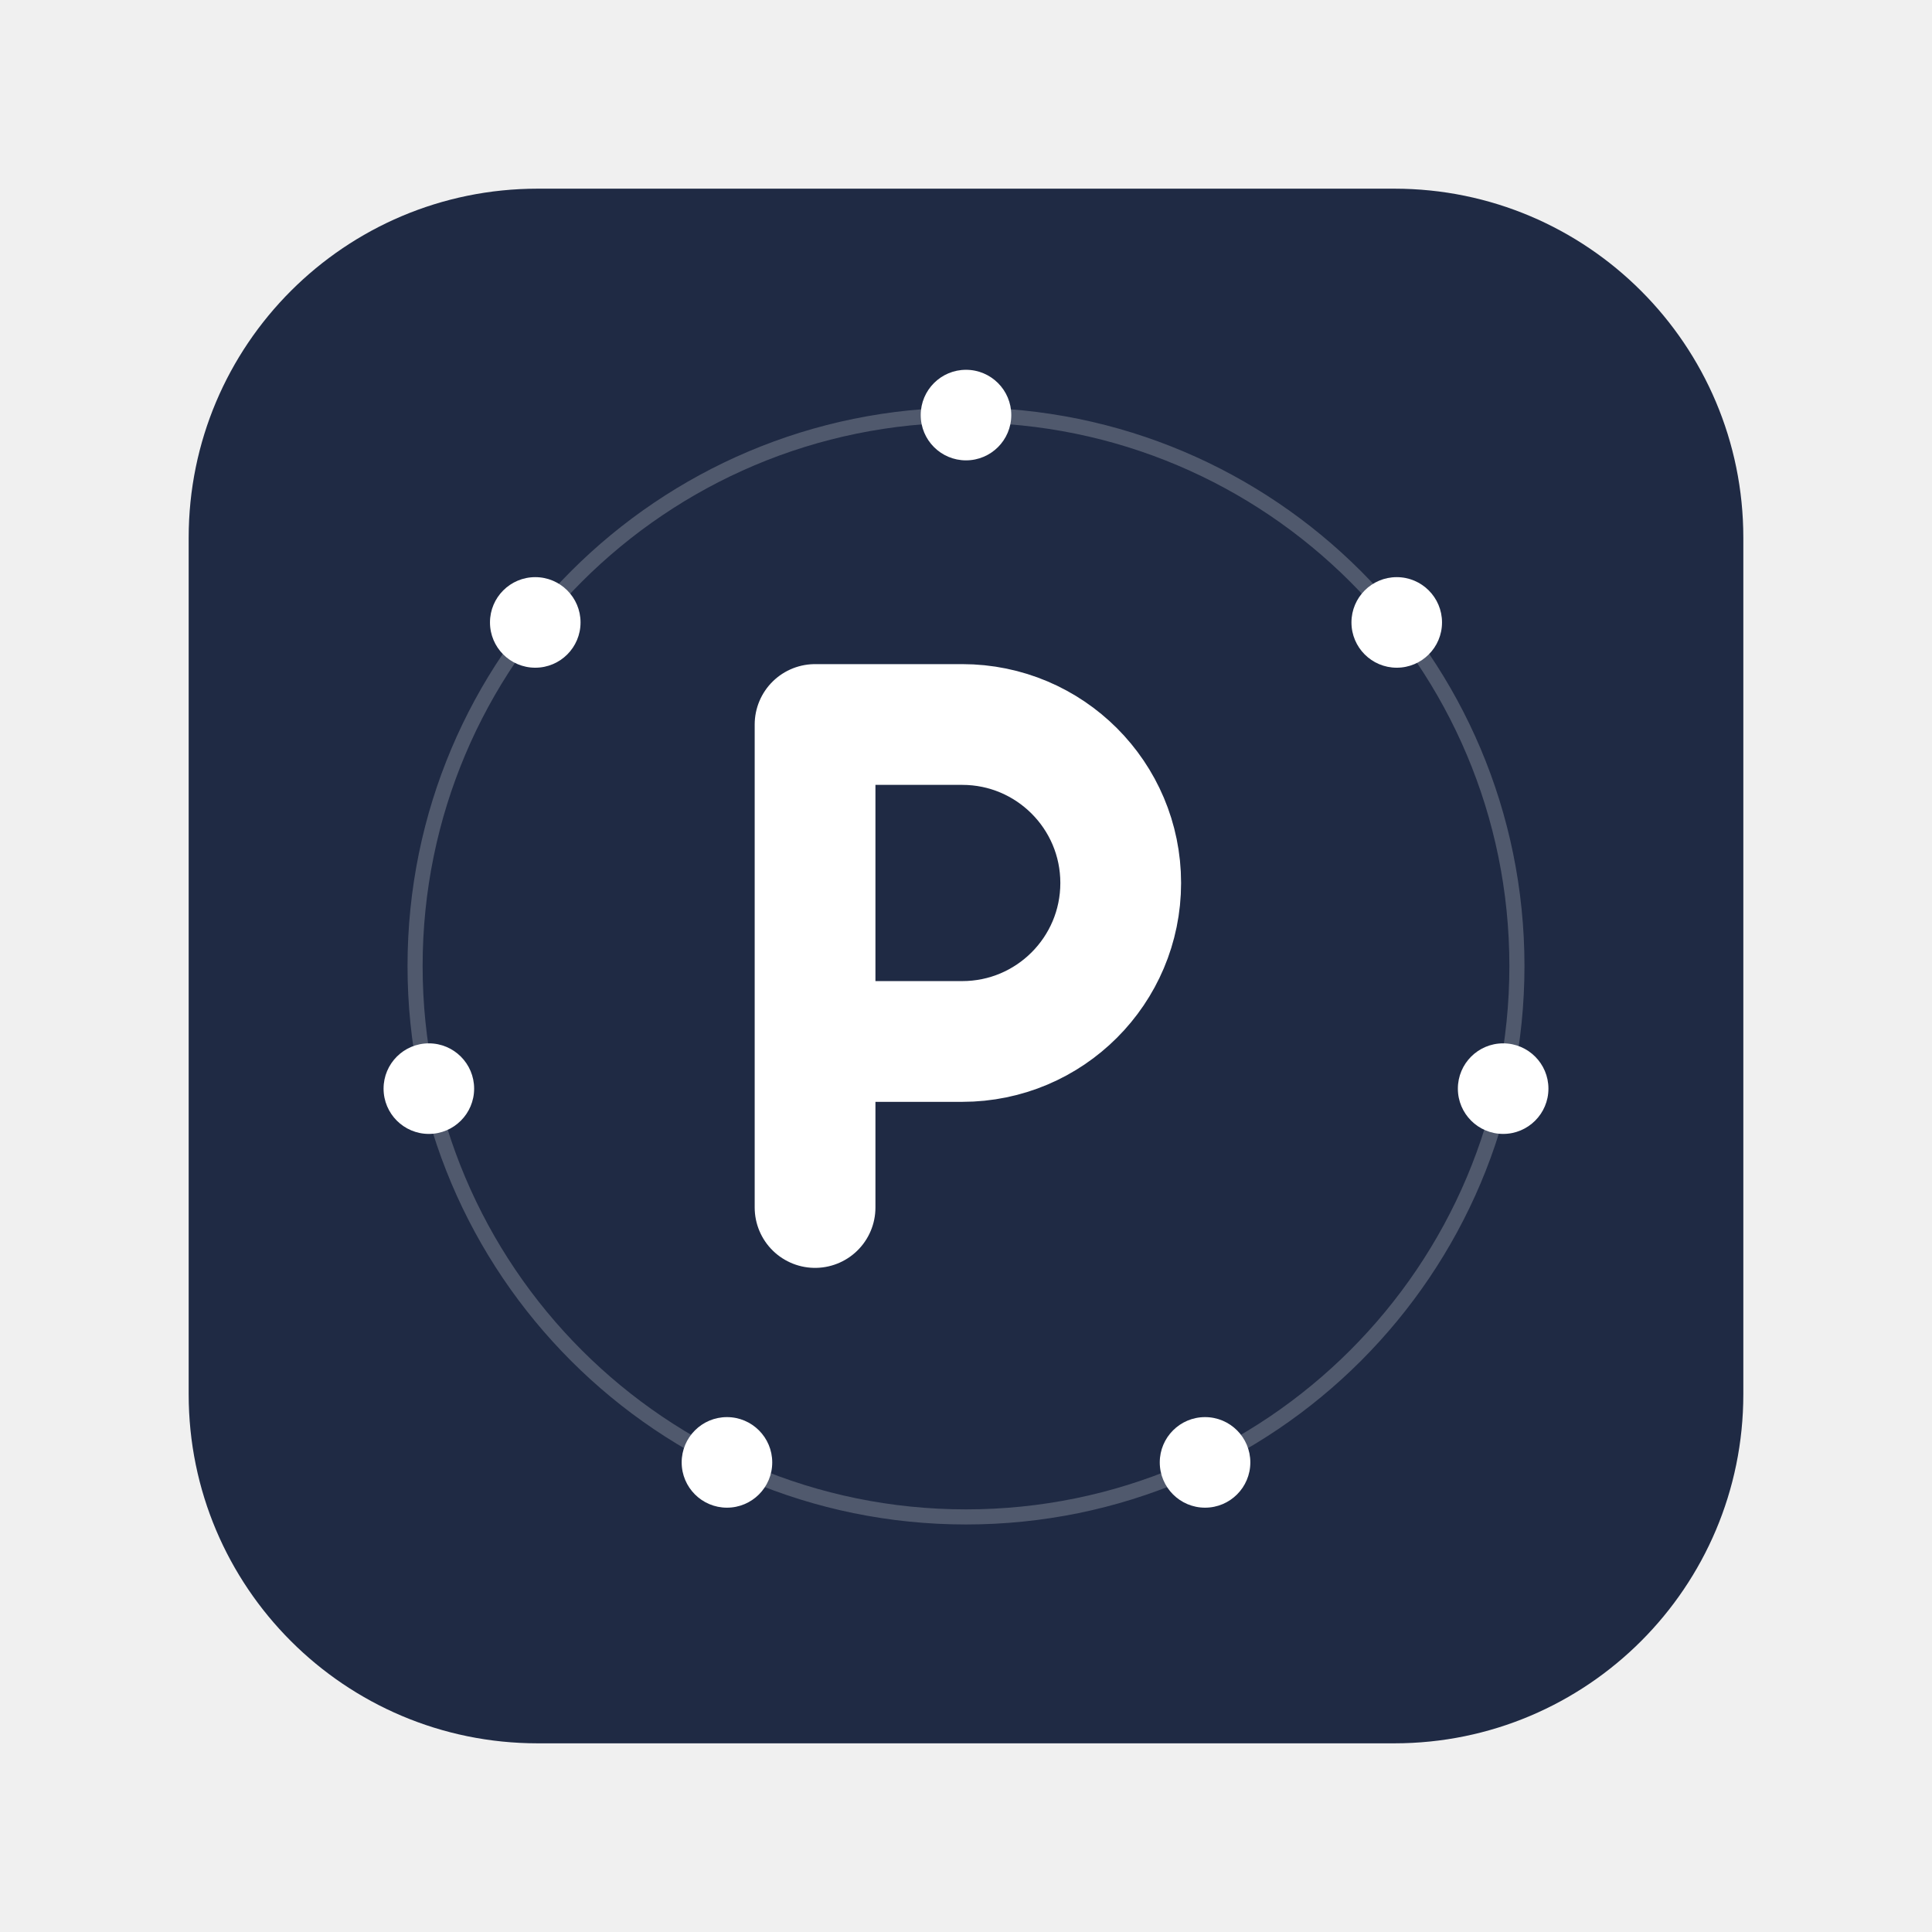
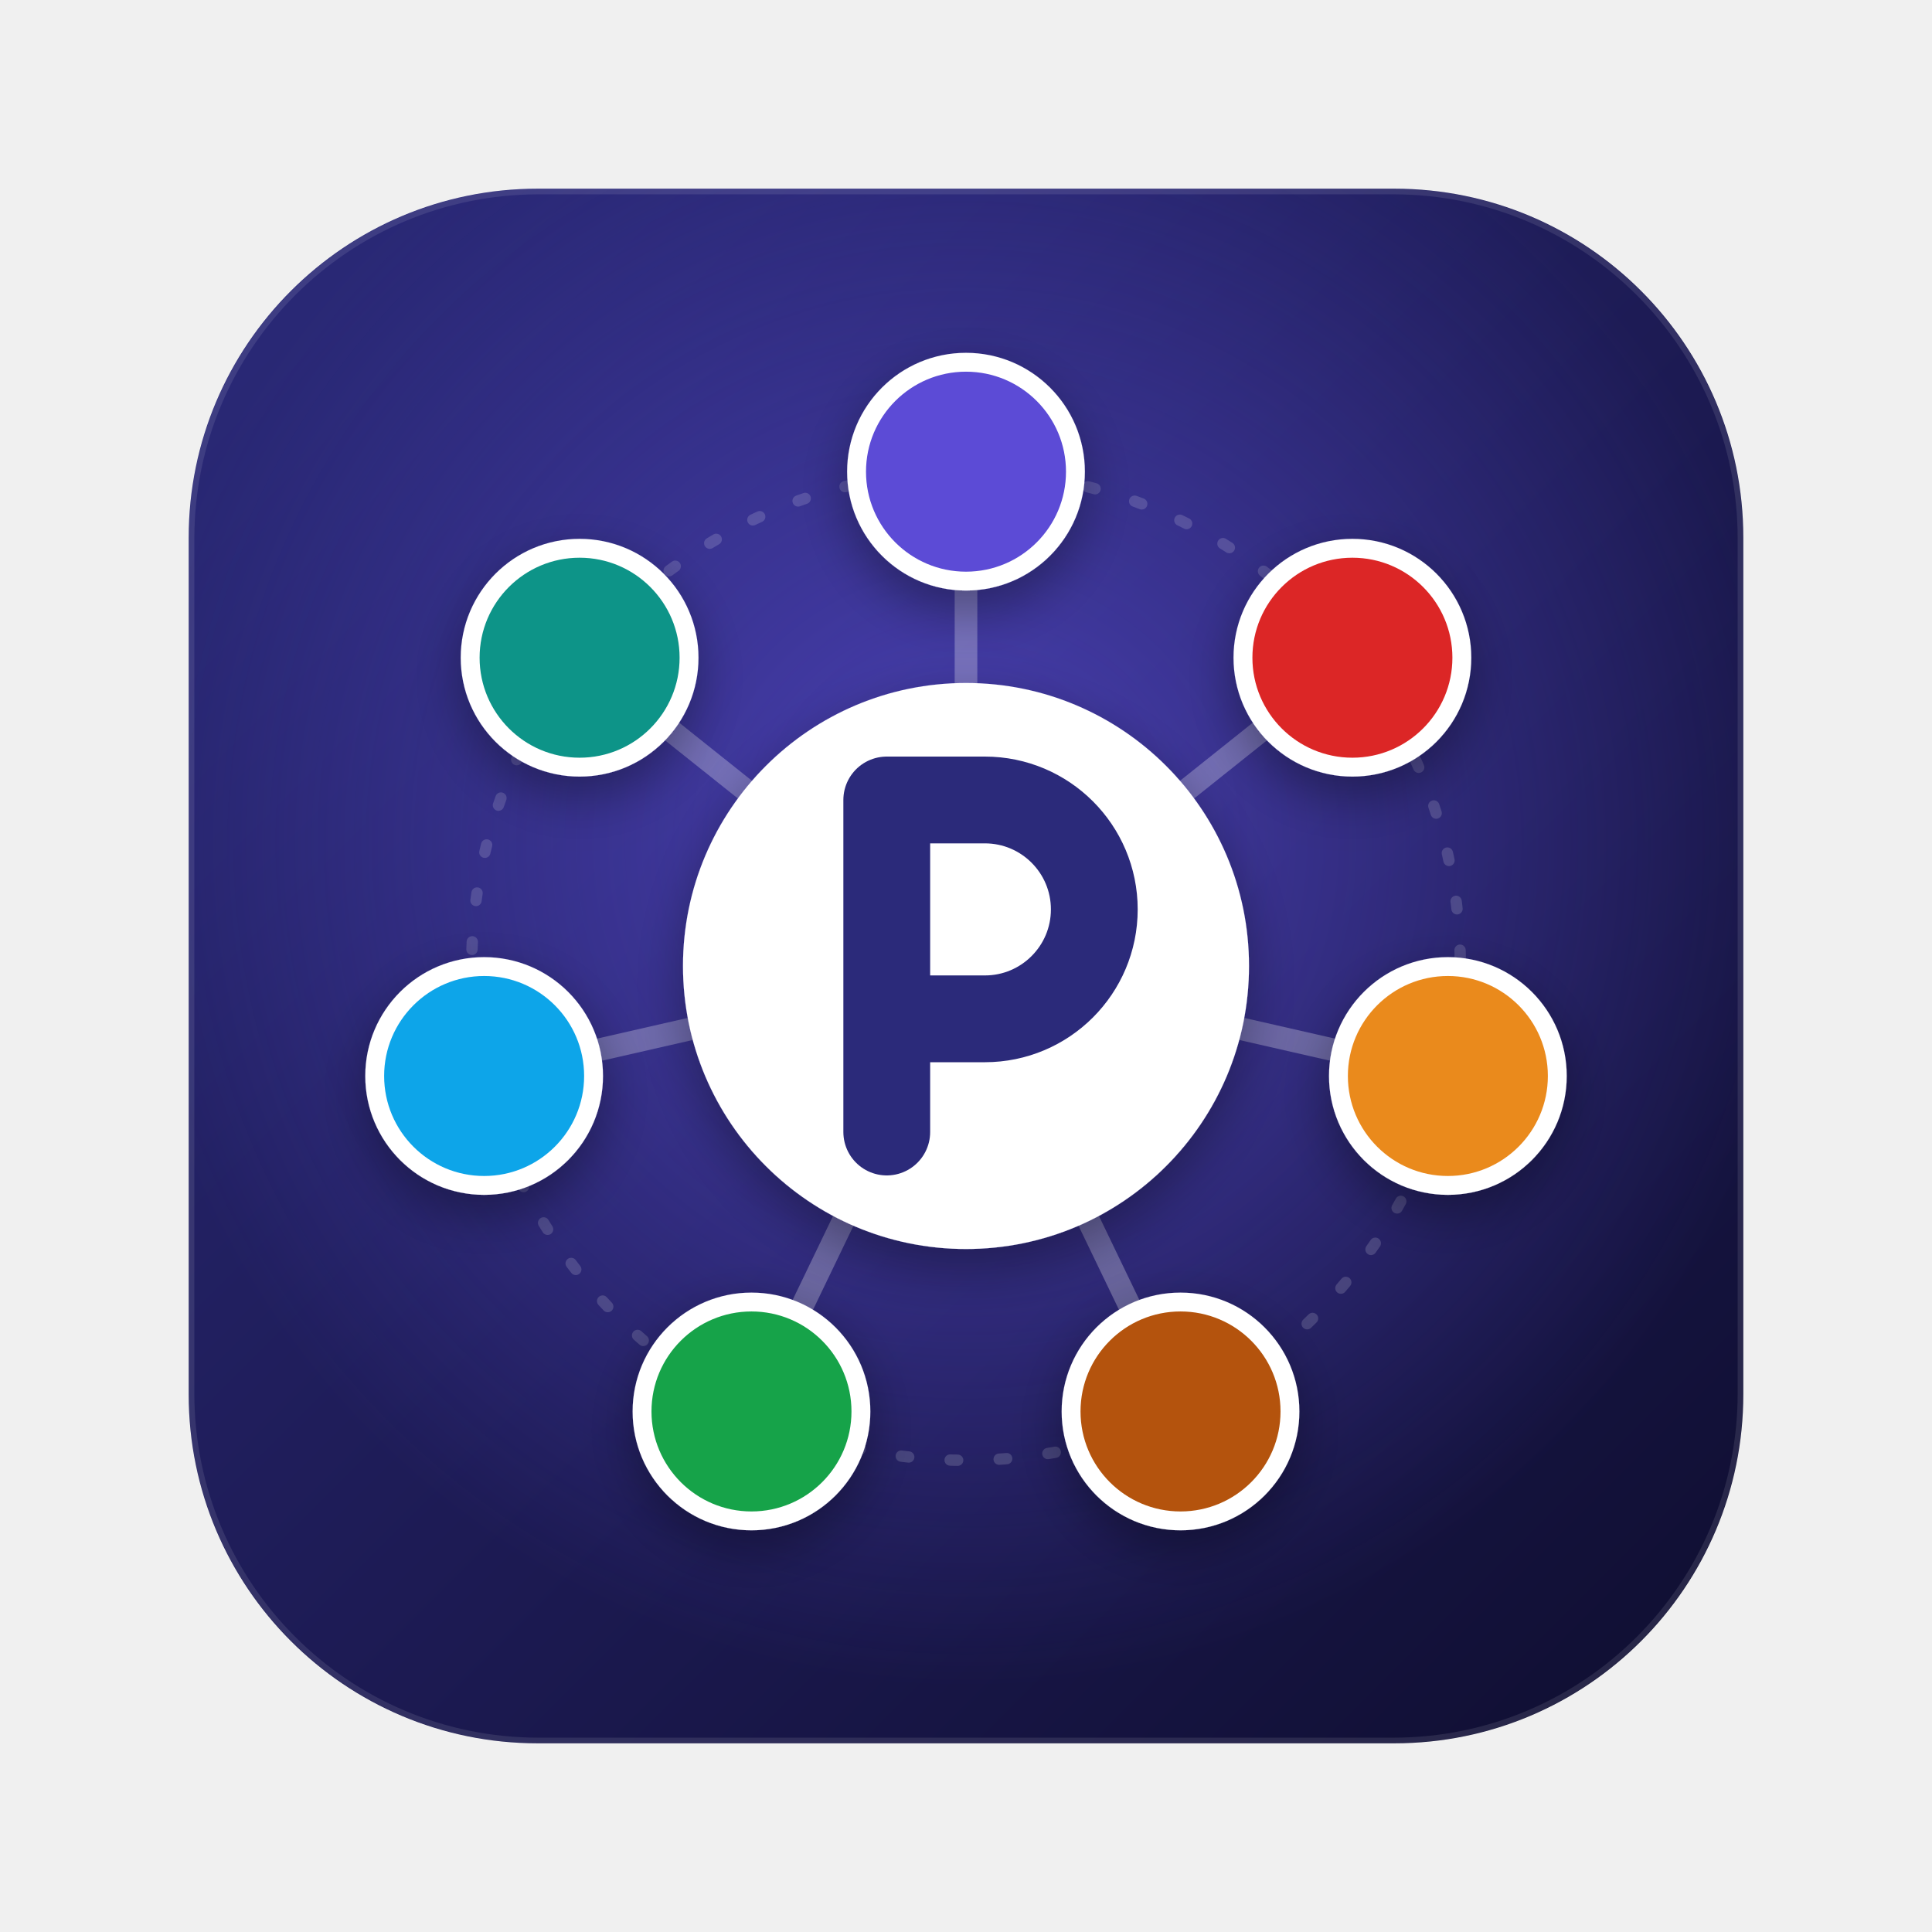
<svg xmlns="http://www.w3.org/2000/svg" viewBox="0 0 1024 1024">
-   <rect x="100" y="100" width="824" height="824" rx="185" fill="#1f2a44" />
-   <circle cx="512" cy="512" r="292" fill="none" stroke="#fff" stroke-opacity=".22" stroke-width="8" />
-   <circle cx="512.0" cy="220.0" r="24" fill="#fff" />
-   <circle cx="740.3" cy="329.9" r="24" fill="#fff" />
-   <circle cx="796.7" cy="577.0" r="24" fill="#fff" />
-   <circle cx="638.7" cy="775.1" r="24" fill="#fff" />
-   <circle cx="385.3" cy="775.1" r="24" fill="#fff" />
-   <circle cx="227.3" cy="577.0" r="24" fill="#fff" />
-   <circle cx="283.7" cy="329.9" r="24" fill="#fff" />
-   <path d="M432 640 V384 h78 a84 84 0 0 1 0 168 h-78" fill="none" stroke="#fff" stroke-width="64" stroke-linecap="round" stroke-linejoin="round" />
+   <defs>
+     <linearGradient id="fond" x1="0" y1="0" x2="1" y2="1">
+       <stop offset="0" stop-color="#2b2a7a" />
+       <stop offset=".55" stop-color="#1c1a52" />
+       <stop offset="1" stop-color="#0f0e30" />
+     </linearGradient>
+     <radialGradient id="lueur" cx=".5" cy=".42" r=".55">
+       <stop offset="0" stop-color="#6d5dfc" stop-opacity=".55" />
+       <stop offset="1" stop-color="#6d5dfc" stop-opacity="0" />
+     </radialGradient>
+     <filter id="ombre" x="-20%" y="-20%" width="140%" height="140%">
+       <feDropShadow dx="0" dy="10" stdDeviation="14" flood-color="#000" flood-opacity=".35" />
+     </filter>
+   </defs>
+   <rect x="100" y="100" width="824" height="824" rx="185" fill="url(#fond)" />
+   <rect x="100" y="100" width="824" height="824" rx="185" fill="url(#lueur)" />
+   <rect x="101.5" y="101.5" width="821" height="821" rx="184" fill="none" stroke="#fff" stroke-opacity=".10" stroke-width="3" />
+   <g stroke="#fff" stroke-opacity=".28" stroke-width="12" stroke-linecap="round">
+     <line x1="512" y1="512" x2="512.0" y2="250.0" />
+     <line x1="512" y1="512" x2="716.8" y2="348.6" />
+     <line x1="512" y1="512" x2="767.4" y2="570.3" />
+     <line x1="512" y1="512" x2="625.7" y2="748.1" />
+     <line x1="512" y1="512" x2="398.3" y2="748.1" />
+     <line x1="512" y1="512" x2="256.6" y2="570.3" />
+     <line x1="512" y1="512" x2="307.2" y2="348.6" />
+   </g>
+   <circle cx="512" cy="512" r="262" fill="none" stroke="#fff" stroke-opacity=".16" stroke-width="6" stroke-dasharray="4 22" stroke-linecap="round" />
+   <g filter="url(#ombre)">
+     <circle cx="512.0" cy="250.0" r="58" fill="#5b4bd6" stroke="#fff" stroke-width="10" />
+     <circle cx="716.8" cy="348.6" r="58" fill="#dc2626" stroke="#fff" stroke-width="10" />
+     <circle cx="767.4" cy="570.3" r="58" fill="#ea8a1f" stroke="#fff" stroke-width="10" />
+     <circle cx="625.7" cy="748.1" r="58" fill="#b45309" stroke="#fff" stroke-width="10" />
+     <circle cx="398.3" cy="748.1" r="58" fill="#16a34a" stroke="#fff" stroke-width="10" />
+     <circle cx="256.6" cy="570.3" r="58" fill="#0ea5e9" stroke="#fff" stroke-width="10" />
+     <circle cx="307.2" cy="348.6" r="58" fill="#0d9488" stroke="#fff" stroke-width="10" />
+   </g>
+   <circle cx="512" cy="512" r="150" fill="#fff" filter="url(#ombre)" />
+   <path d="M470 600 V424 h52 a58 58 0 0 1 0 116 h-52" fill="none" stroke="#2b2a7a" stroke-width="46" stroke-linecap="round" stroke-linejoin="round" />
</svg>
